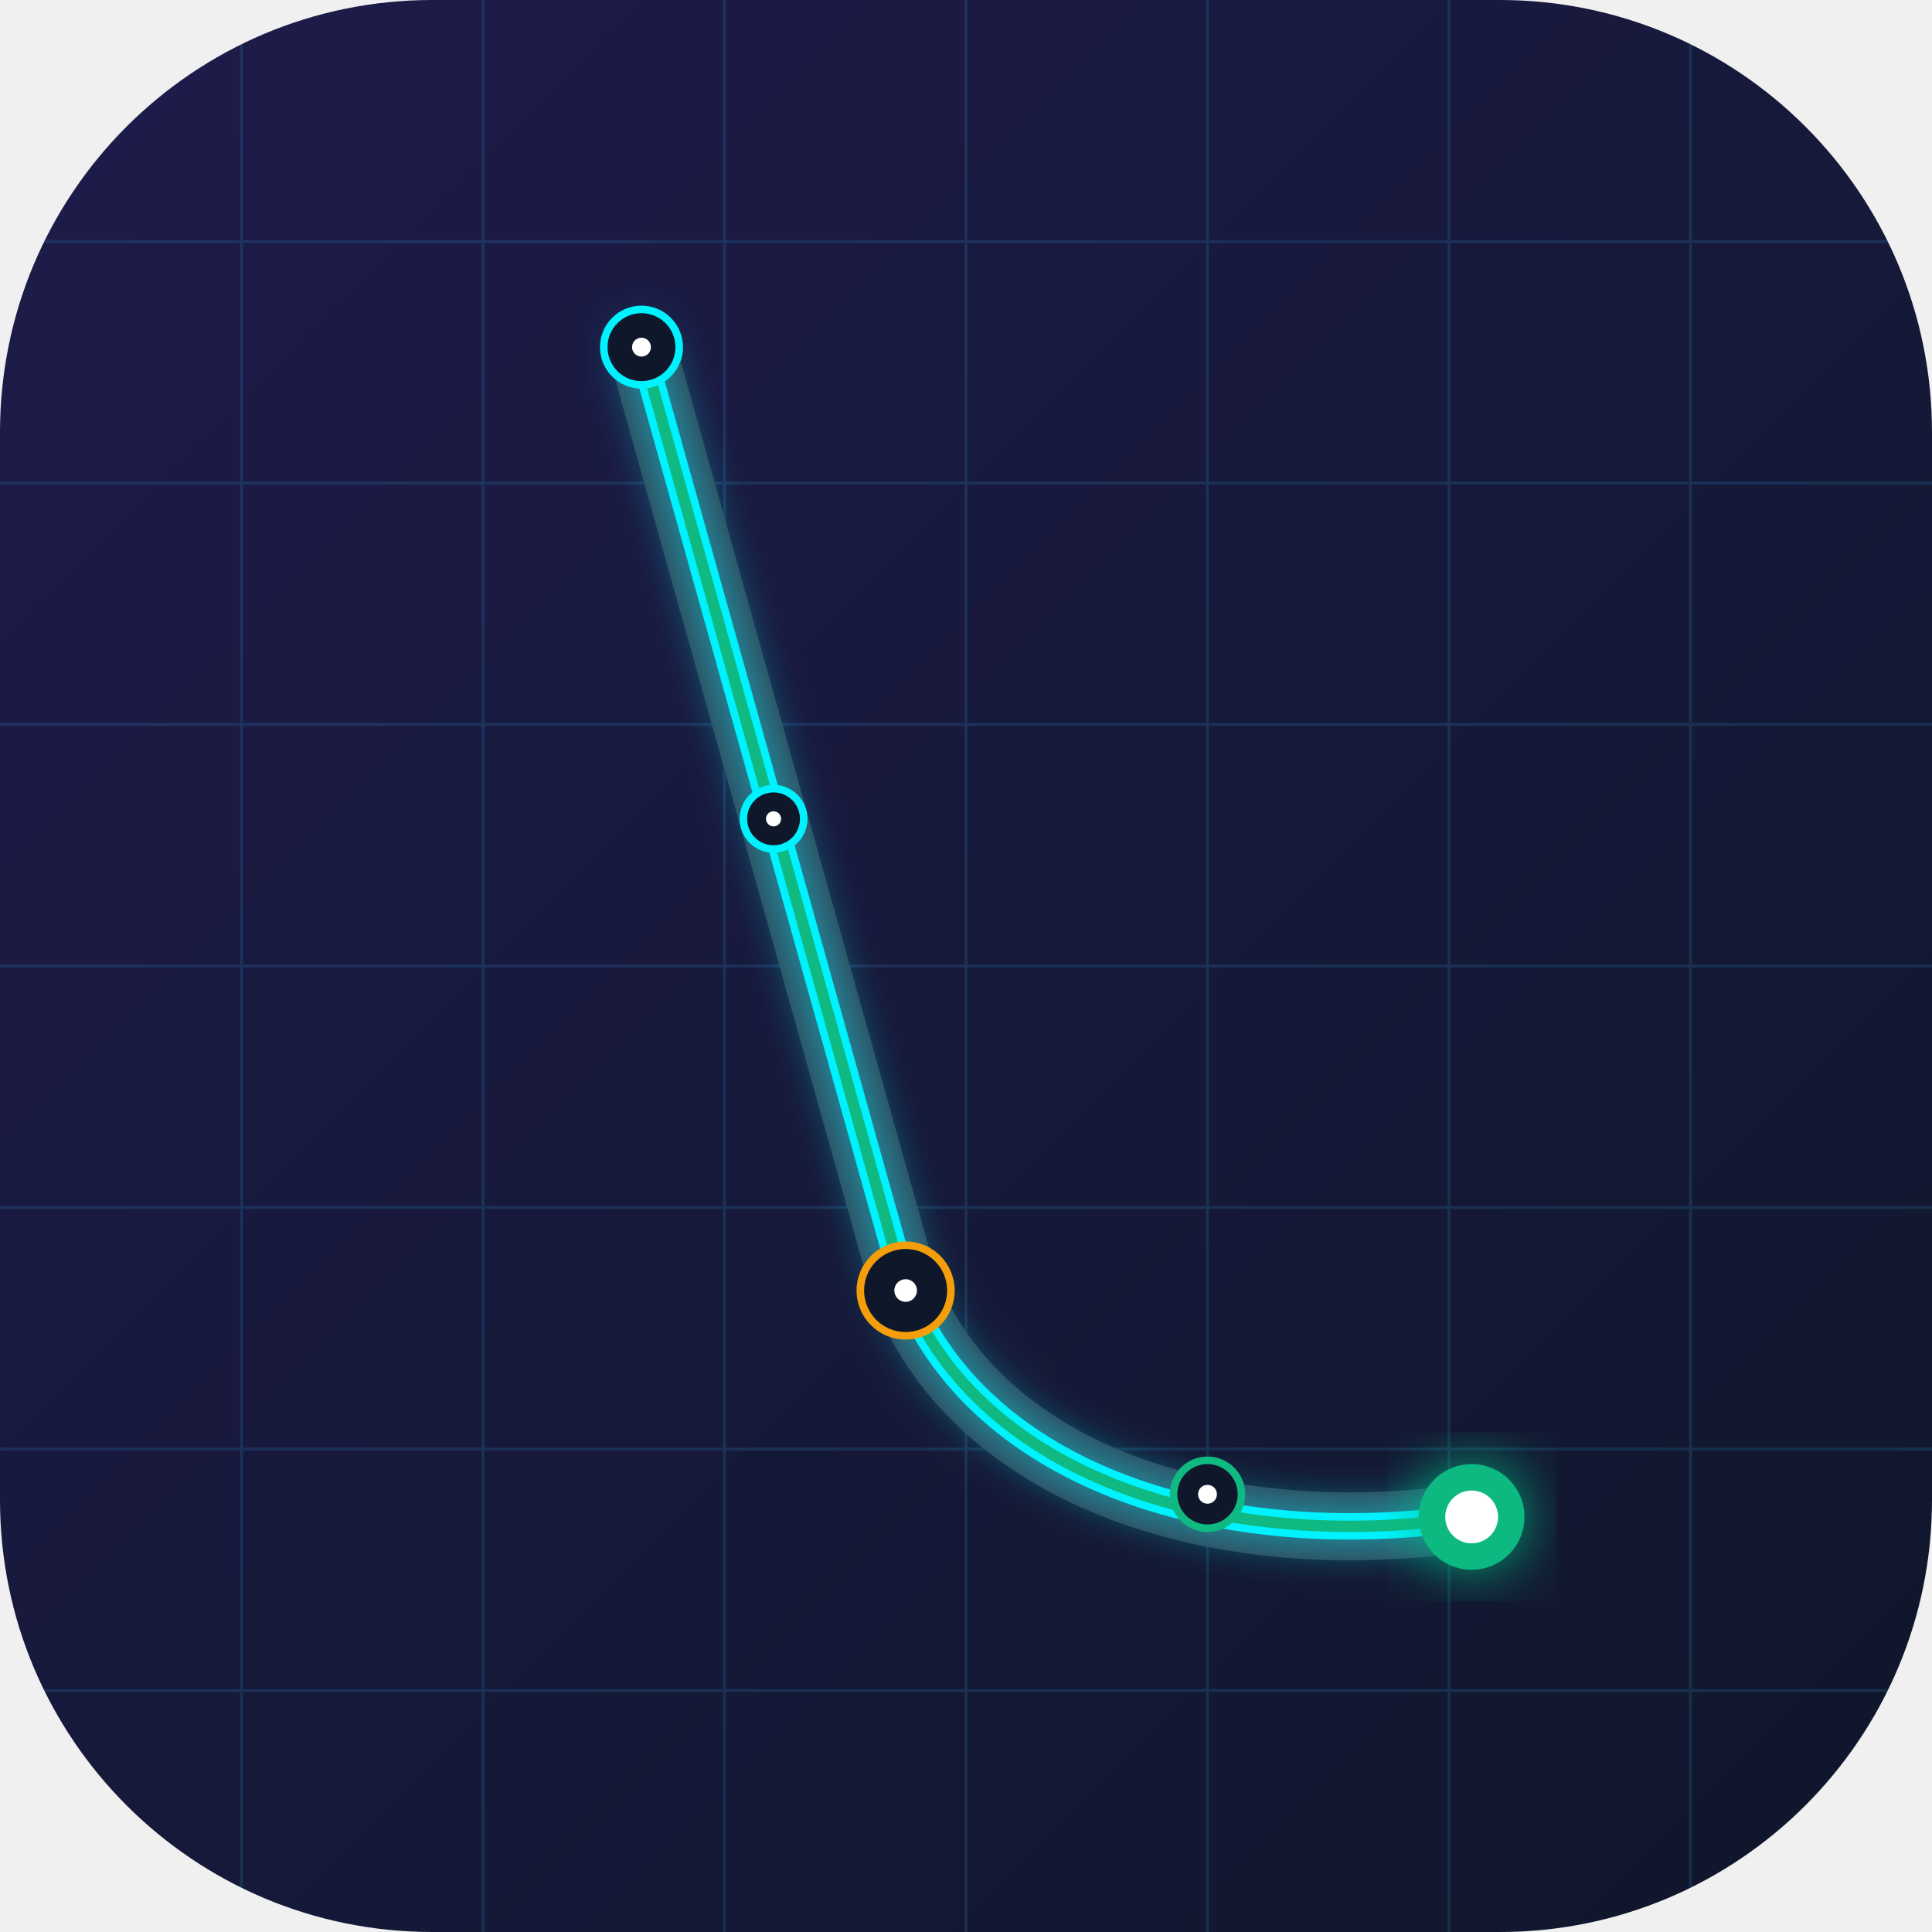
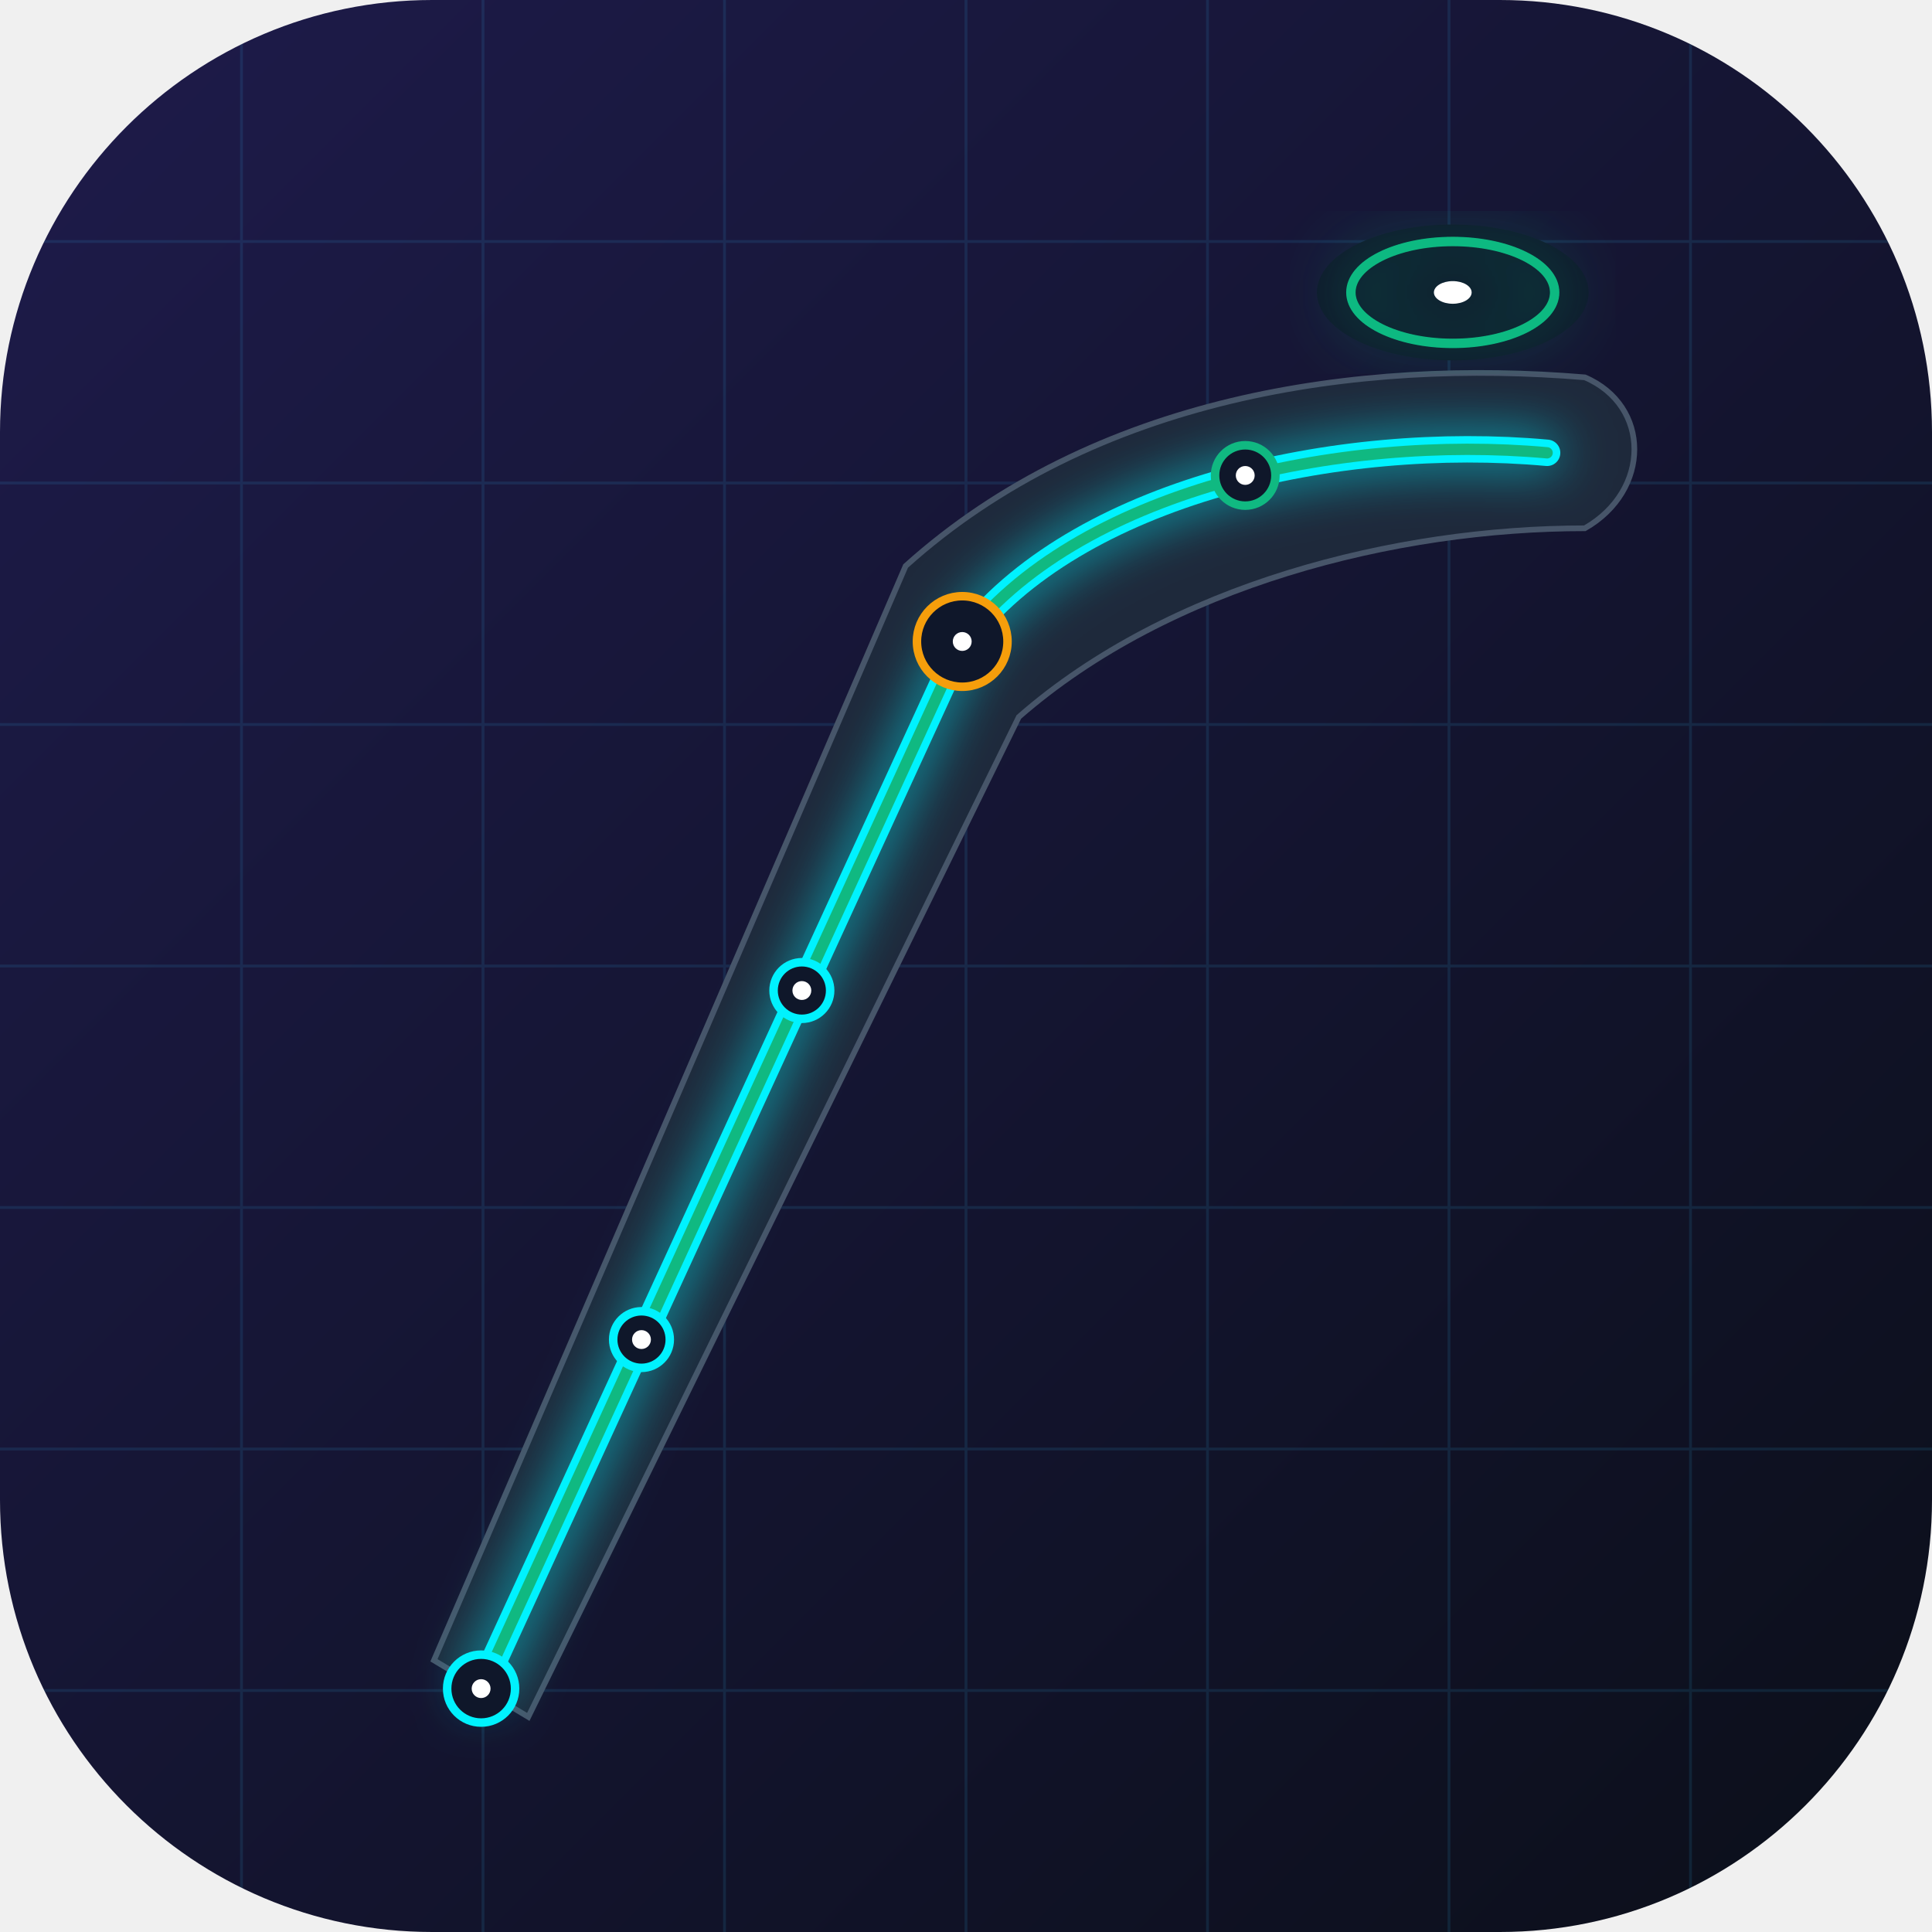
<svg xmlns="http://www.w3.org/2000/svg" viewBox="0 0 1024 1024">
  <defs>
    <linearGradient id="bgGrad" x1="0%" y1="0%" x2="100%" y2="100%">
      <stop offset="0%" stop-color="#1E1B4B" />
-       <stop offset="100%" stop-color="#0F172A" />
+       <stop offset="100%" stop-color="#0B0F19" />
    </linearGradient>
    <clipPath id="squircle">
      <rect width="1024" height="1024" rx="229.069" ry="229.069" />
    </clipPath>
    <filter id="glow" x="-20%" y="-20%" width="140%" height="140%">
-       <feDropShadow dx="0" dy="0" stdDeviation="12" flood-color="#00F2FE" flood-opacity="0.8" />
+       <feDropShadow dx="0" dy="0" stdDeviation="14" flood-color="#00F2FE" flood-opacity="0.8" />
    </filter>
    <filter id="puckGlow" x="-30%" y="-30%" width="160%" height="160%">
-       <feDropShadow dx="0" dy="0" stdDeviation="16" flood-color="#10B981" flood-opacity="0.9" />
+       <feDropShadow dx="0" dy="0" stdDeviation="18" flood-color="#10B981" flood-opacity="0.9" />
    </filter>
  </defs>
  <g clip-path="url(#squircle)">
    <rect width="1024" height="1024" fill="url(#bgGrad)" />
-     <path d="M128 0v1024M256 0v1024M384 0v1024M512 0v1024M640 0v1024M768 0v1024M896 0v1024M0 128h1024M0 256h1024M0 384h1024M0 512h1024M0 640h1024M0 768h1024M0 896h1024" stroke="#38BDF8" stroke-opacity="0.15" stroke-width="1.5" />
-     <path d="M340 184 L480 684 C520 784 650 824 780 804" fill="none" stroke="#334155" stroke-width="36" stroke-linecap="round" stroke-linejoin="round" />
-     <path d="M340 184 L480 684 C520 784 650 824 780 804" fill="none" stroke="#00F2FE" stroke-width="14" stroke-linecap="round" stroke-linejoin="round" filter="url(#glow)" />
-     <path d="M340 184 L480 684 C520 784 650 824 780 804" fill="none" stroke="#10B981" stroke-width="6" stroke-linecap="round" stroke-linejoin="round" />
-     <circle cx="340" cy="184" r="20" fill="#0F172A" stroke="#00F2FE" stroke-width="4" />
-     <circle cx="340" cy="184" r="5" fill="#FFFFFF" />
-     <circle cx="410" cy="434" r="16" fill="#0F172A" stroke="#00F2FE" stroke-width="4" />
-     <circle cx="410" cy="434" r="4" fill="#FFFFFF" />
-     <circle cx="480" cy="684" r="24" fill="#0F172A" stroke="#F59E0B" stroke-width="4" />
-     <circle cx="480" cy="684" r="6" fill="#FFFFFF" />
-     <circle cx="640" cy="792" r="18" fill="#0F172A" stroke="#10B981" stroke-width="4" />
-     <circle cx="640" cy="792" r="5" fill="#FFFFFF" />
-     <circle cx="780" cy="804" r="28" fill="#10B981" filter="url(#puckGlow)" />
-     <circle cx="780" cy="804" r="14" fill="#FFFFFF" />
+     <path d="M128 0v1024M256 0v1024M384 0v1024M512 0v1024M640 0v1024M768 0v1024M896 0v1024M0 128h1024M0 256h1024M0 384h1024M0 512h1024M0 640h1024M0 768h1024M0 896h1024" stroke="#38BDF8" stroke-opacity="0.12" stroke-width="1.5" />
+     <path d="M230 880 L280 910 L540 380 C620 310 740 280 840 280 C875 260 875 215 840 200 C720 190 580 210 480 300 L230 880 Z" fill="#1E293B" stroke="#475569" stroke-width="3" />
+     <path d="M255 895 L510 340 C570 260 710 230 820 240" fill="none" stroke="#00F2FE" stroke-width="14" stroke-linecap="round" stroke-linejoin="round" filter="url(#glow)" />
+     <path d="M255 895 L510 340 C570 260 710 230 820 240" fill="none" stroke="#10B981" stroke-width="6" stroke-linecap="round" stroke-linejoin="round" />
+     <circle cx="255" cy="895" r="18" fill="#0F172A" stroke="#00F2FE" stroke-width="4.5" />
+     <circle cx="255" cy="895" r="5" fill="#FFFFFF" />
+     <circle cx="340" cy="710" r="15" fill="#0F172A" stroke="#00F2FE" stroke-width="4.5" />
+     <circle cx="340" cy="710" r="5" fill="#FFFFFF" />
+     <circle cx="425" cy="525" r="15" fill="#0F172A" stroke="#00F2FE" stroke-width="4.5" />
+     <circle cx="425" cy="525" r="5" fill="#FFFFFF" />
+     <circle cx="510" cy="340" r="24" fill="#0F172A" stroke="#F59E0B" stroke-width="4.5" />
+     <circle cx="510" cy="340" r="5" fill="#FFFFFF" />
+     <circle cx="660" cy="252" r="16" fill="#0F172A" stroke="#10B981" stroke-width="4.5" />
+     <circle cx="660" cy="252" r="5" fill="#FFFFFF" />
+     <ellipse cx="770" cy="155" rx="72" ry="36" fill="#0F172A" />
+     <ellipse cx="770" cy="155" rx="54" ry="27" fill="none" stroke="#10B981" stroke-width="5" filter="url(#puckGlow)" />
+     <ellipse cx="770" cy="155" rx="10" ry="6" fill="#FFFFFF" />
  </g>
</svg>
